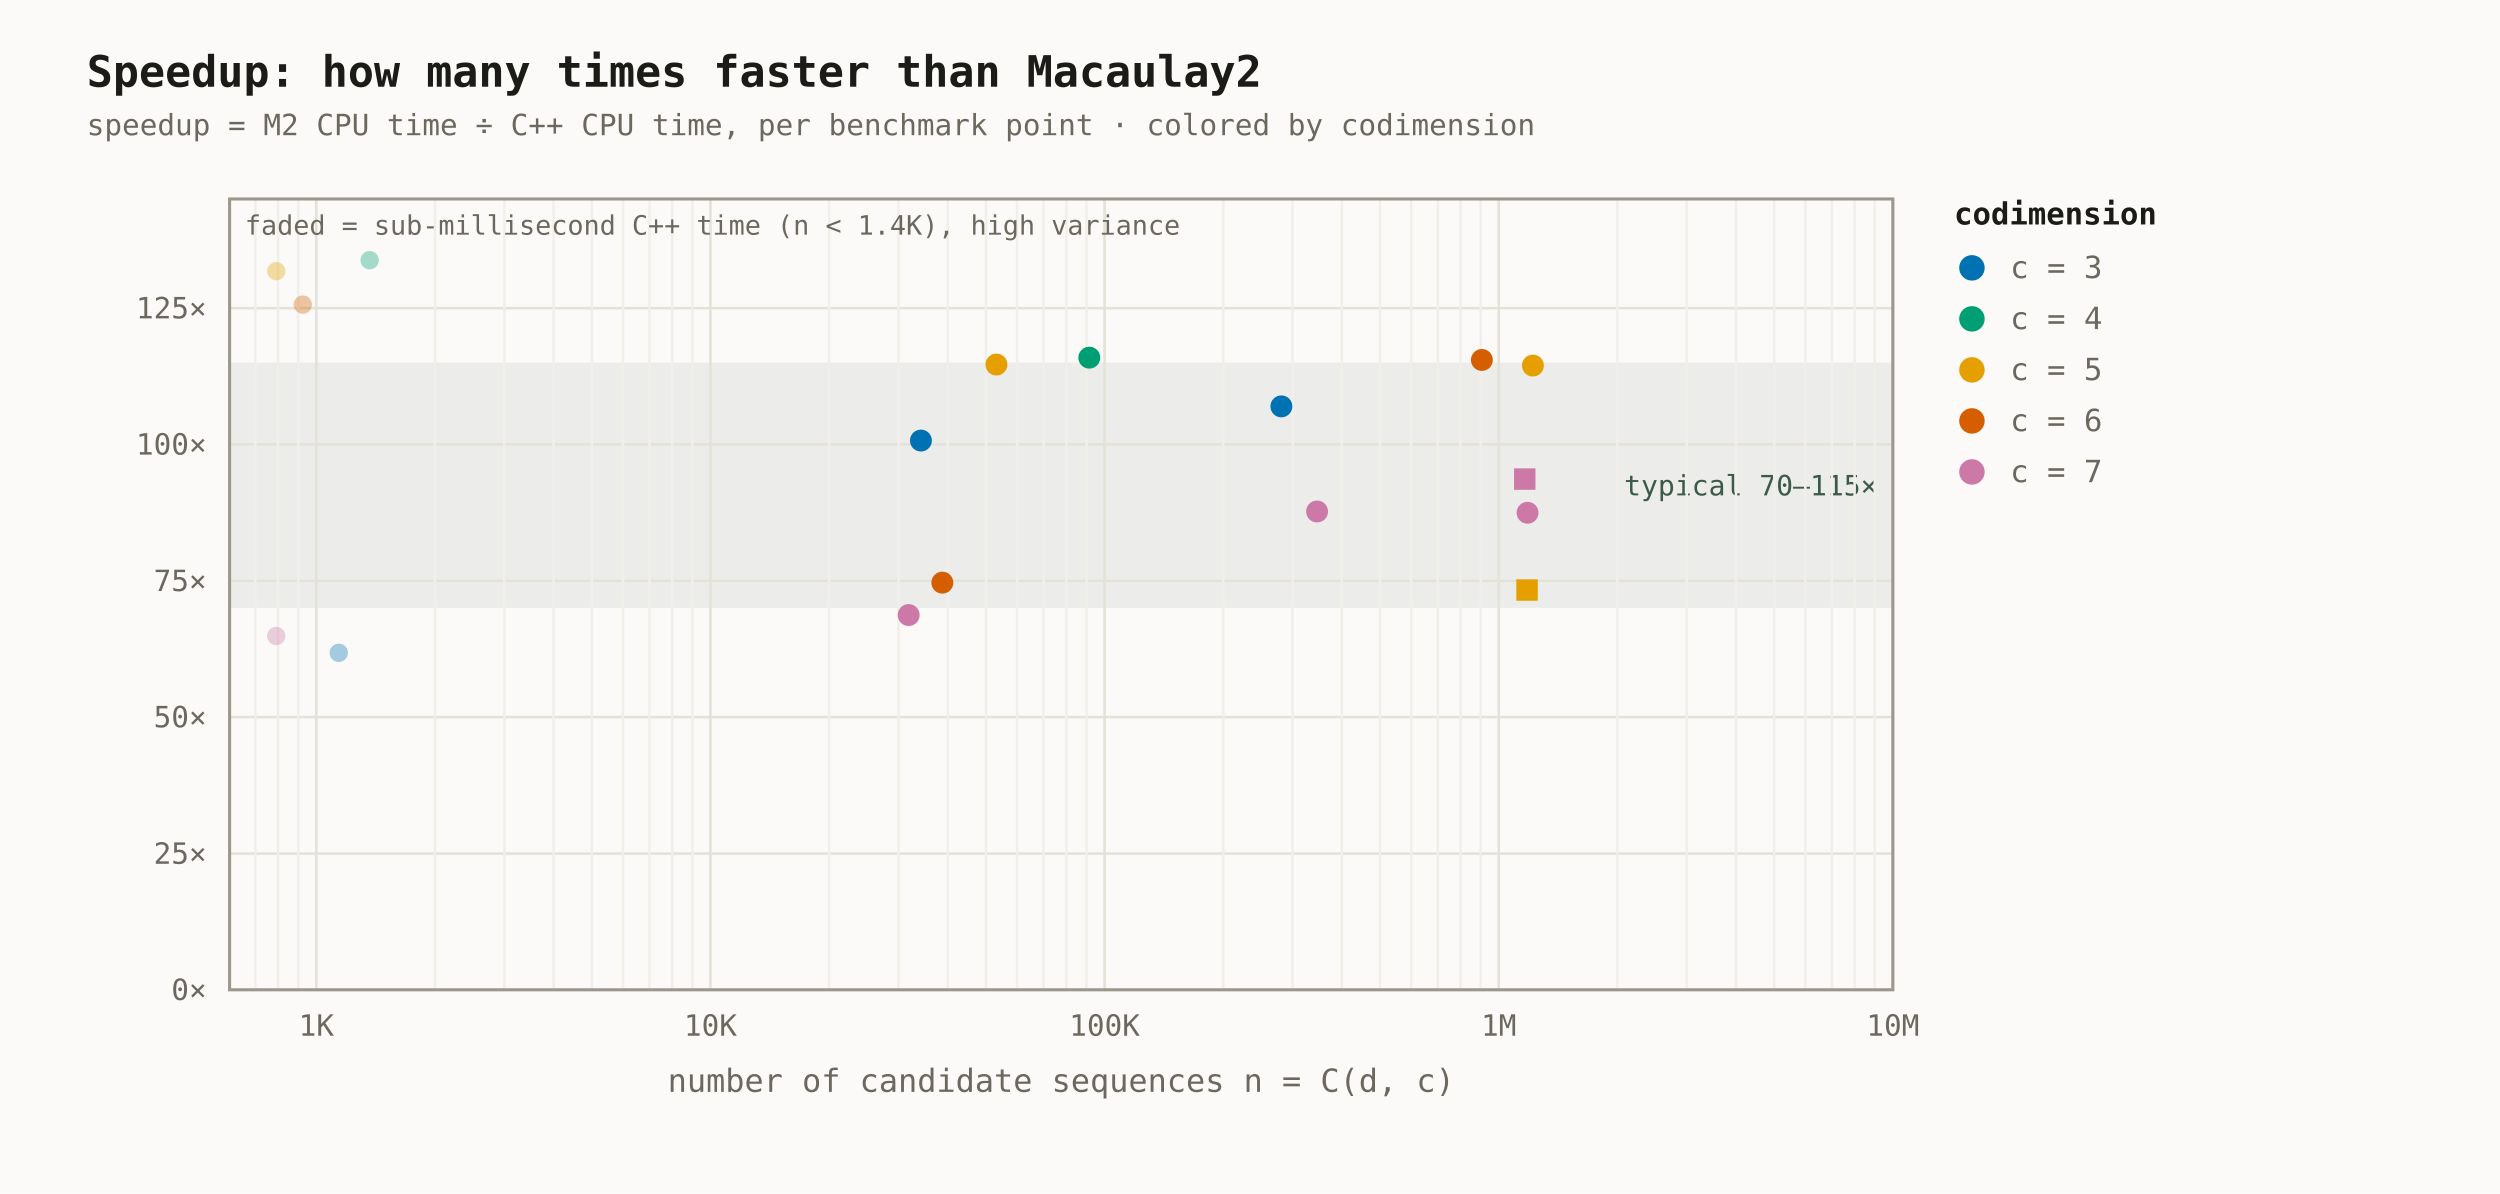
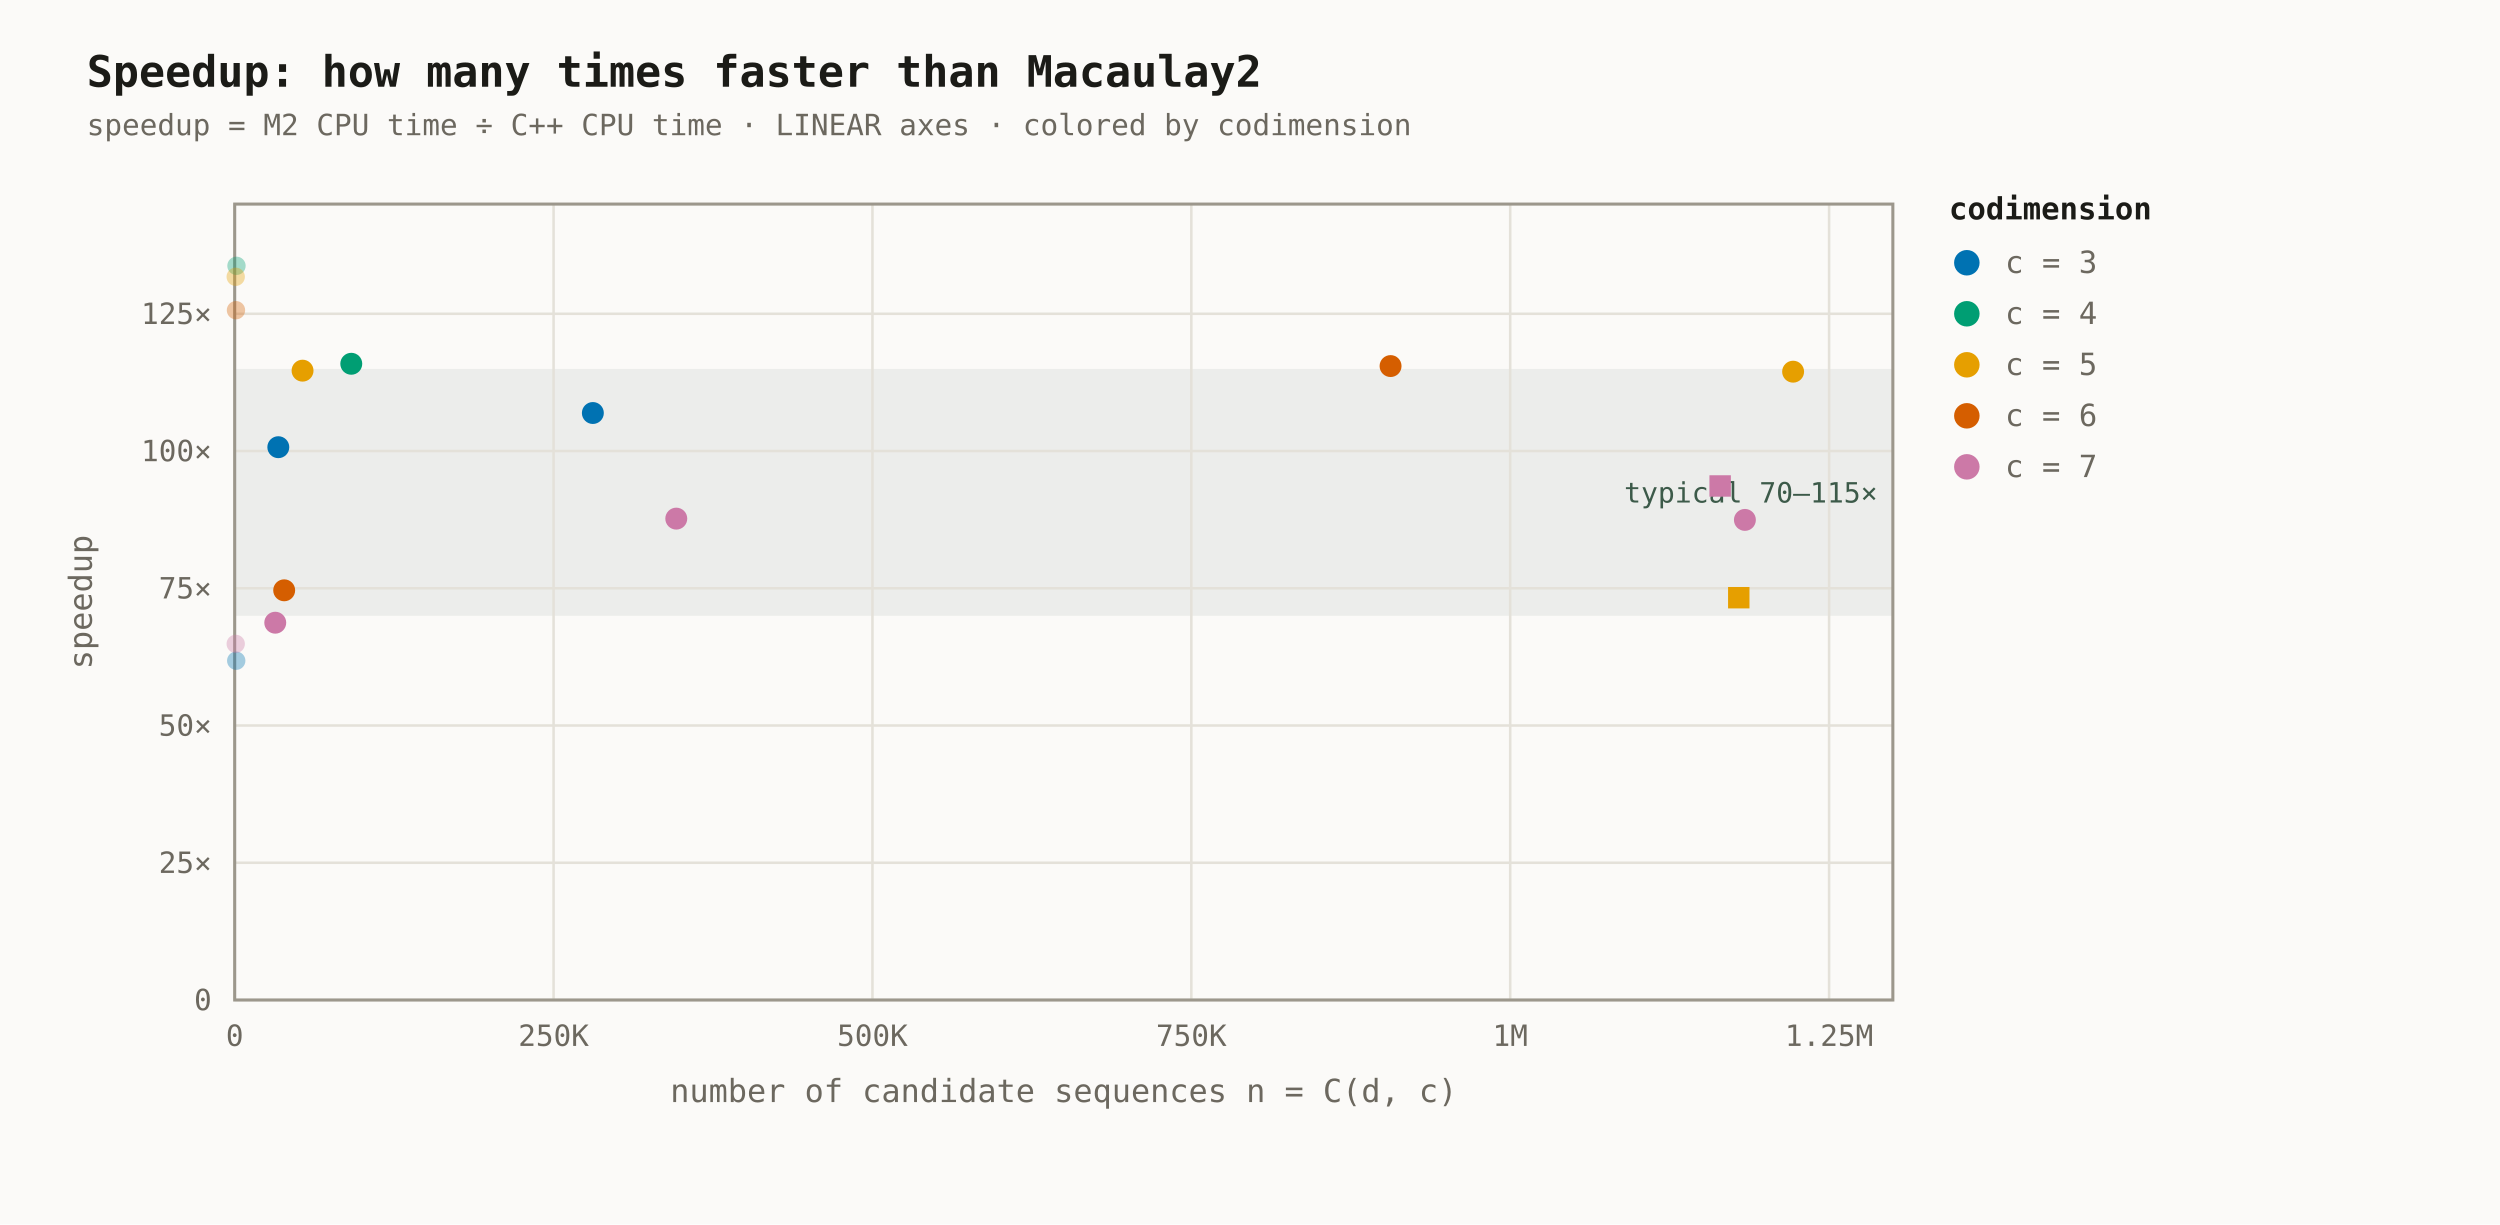
- <svg xmlns="http://www.w3.org/2000/svg" viewBox="0 0 980 468" font-family="ui-monospace,Menlo,Consolas,monospace">
-   <rect x="0" y="0" width="980" height="468" fill="#FBFAF8" />
+ <svg xmlns="http://www.w3.org/2000/svg" viewBox="0 0 980 480" font-family="ui-monospace,Menlo,Consolas,monospace">
+   <rect width="980" height="480" fill="#FBFAF8" />
  <text x="34" y="34" fill="#1B1B17" font-size="17" font-weight="700">Speedup: how many times faster than Macaulay2</text>
-   <text x="34" y="53" fill="#6C685F" font-size="11.5">speedup = M2 CPU time ÷ C++ CPU time, per benchmark point · colored by codimension</text>
-   <rect x="90" y="142.1" width="652" height="96.2" fill="#3C5A49" opacity="0.08" />
-   <text x="736" y="194.2" fill="#3C5A49" font-size="11" text-anchor="end">typical 70–115×</text>
-   <line x1="90" y1="388.0" x2="742" y2="388.0" stroke="#E4E1D9" stroke-width="1" />
-   <text x="81" y="392.0" fill="#6C685F" font-size="11.5" text-anchor="end">0×</text>
-   <line x1="90" y1="334.6" x2="742" y2="334.6" stroke="#E4E1D9" stroke-width="1" />
-   <text x="81" y="338.6" fill="#6C685F" font-size="11.5" text-anchor="end">25×</text>
-   <line x1="90" y1="281.1" x2="742" y2="281.1" stroke="#E4E1D9" stroke-width="1" />
-   <text x="81" y="285.1" fill="#6C685F" font-size="11.5" text-anchor="end">50×</text>
-   <line x1="90" y1="227.7" x2="742" y2="227.7" stroke="#E4E1D9" stroke-width="1" />
-   <text x="81" y="231.7" fill="#6C685F" font-size="11.5" text-anchor="end">75×</text>
-   <line x1="90" y1="174.2" x2="742" y2="174.2" stroke="#E4E1D9" stroke-width="1" />
-   <text x="81" y="178.2" fill="#6C685F" font-size="11.5" text-anchor="end">100×</text>
-   <line x1="90" y1="120.8" x2="742" y2="120.8" stroke="#E4E1D9" stroke-width="1" />
-   <text x="81" y="124.8" fill="#6C685F" font-size="11.5" text-anchor="end">125×</text>
-   <line x1="100.1" y1="78" x2="100.1" y2="388" stroke="#F1EFEA" stroke-width="1" />
-   <line x1="109.0" y1="78" x2="109.0" y2="388" stroke="#F1EFEA" stroke-width="1" />
-   <line x1="116.9" y1="78" x2="116.9" y2="388" stroke="#F1EFEA" stroke-width="1" />
-   <line x1="170.5" y1="78" x2="170.5" y2="388" stroke="#F1EFEA" stroke-width="1" />
-   <line x1="197.7" y1="78" x2="197.7" y2="388" stroke="#F1EFEA" stroke-width="1" />
-   <line x1="217.0" y1="78" x2="217.0" y2="388" stroke="#F1EFEA" stroke-width="1" />
-   <line x1="232.0" y1="78" x2="232.0" y2="388" stroke="#F1EFEA" stroke-width="1" />
-   <line x1="244.2" y1="78" x2="244.2" y2="388" stroke="#F1EFEA" stroke-width="1" />
-   <line x1="254.6" y1="78" x2="254.6" y2="388" stroke="#F1EFEA" stroke-width="1" />
-   <line x1="263.5" y1="78" x2="263.5" y2="388" stroke="#F1EFEA" stroke-width="1" />
-   <line x1="271.4" y1="78" x2="271.4" y2="388" stroke="#F1EFEA" stroke-width="1" />
-   <line x1="325.0" y1="78" x2="325.0" y2="388" stroke="#F1EFEA" stroke-width="1" />
-   <line x1="352.2" y1="78" x2="352.2" y2="388" stroke="#F1EFEA" stroke-width="1" />
-   <line x1="371.5" y1="78" x2="371.5" y2="388" stroke="#F1EFEA" stroke-width="1" />
-   <line x1="386.5" y1="78" x2="386.5" y2="388" stroke="#F1EFEA" stroke-width="1" />
-   <line x1="398.7" y1="78" x2="398.7" y2="388" stroke="#F1EFEA" stroke-width="1" />
-   <line x1="409.1" y1="78" x2="409.1" y2="388" stroke="#F1EFEA" stroke-width="1" />
-   <line x1="418.0" y1="78" x2="418.0" y2="388" stroke="#F1EFEA" stroke-width="1" />
-   <line x1="425.9" y1="78" x2="425.9" y2="388" stroke="#F1EFEA" stroke-width="1" />
-   <line x1="479.5" y1="78" x2="479.5" y2="388" stroke="#F1EFEA" stroke-width="1" />
-   <line x1="506.7" y1="78" x2="506.7" y2="388" stroke="#F1EFEA" stroke-width="1" />
-   <line x1="526.0" y1="78" x2="526.0" y2="388" stroke="#F1EFEA" stroke-width="1" />
-   <line x1="541.0" y1="78" x2="541.0" y2="388" stroke="#F1EFEA" stroke-width="1" />
-   <line x1="553.2" y1="78" x2="553.2" y2="388" stroke="#F1EFEA" stroke-width="1" />
-   <line x1="563.6" y1="78" x2="563.6" y2="388" stroke="#F1EFEA" stroke-width="1" />
-   <line x1="572.5" y1="78" x2="572.5" y2="388" stroke="#F1EFEA" stroke-width="1" />
-   <line x1="580.4" y1="78" x2="580.4" y2="388" stroke="#F1EFEA" stroke-width="1" />
-   <line x1="634.0" y1="78" x2="634.0" y2="388" stroke="#F1EFEA" stroke-width="1" />
-   <line x1="661.2" y1="78" x2="661.2" y2="388" stroke="#F1EFEA" stroke-width="1" />
-   <line x1="680.5" y1="78" x2="680.5" y2="388" stroke="#F1EFEA" stroke-width="1" />
-   <line x1="695.5" y1="78" x2="695.5" y2="388" stroke="#F1EFEA" stroke-width="1" />
-   <line x1="707.7" y1="78" x2="707.7" y2="388" stroke="#F1EFEA" stroke-width="1" />
-   <line x1="718.1" y1="78" x2="718.1" y2="388" stroke="#F1EFEA" stroke-width="1" />
-   <line x1="727.0" y1="78" x2="727.0" y2="388" stroke="#F1EFEA" stroke-width="1" />
-   <line x1="734.9" y1="78" x2="734.9" y2="388" stroke="#F1EFEA" stroke-width="1" />
-   <line x1="124.0" y1="78" x2="124.0" y2="388" stroke="#E4E1D9" stroke-width="1" />
-   <text x="124.0" y="406" fill="#6C685F" font-size="11.5" text-anchor="middle">1K</text>
-   <line x1="278.5" y1="78" x2="278.5" y2="388" stroke="#E4E1D9" stroke-width="1" />
-   <text x="278.5" y="406" fill="#6C685F" font-size="11.5" text-anchor="middle">10K</text>
-   <line x1="433.0" y1="78" x2="433.0" y2="388" stroke="#E4E1D9" stroke-width="1" />
-   <text x="433.0" y="406" fill="#6C685F" font-size="11.5" text-anchor="middle">100K</text>
-   <line x1="587.5" y1="78" x2="587.5" y2="388" stroke="#E4E1D9" stroke-width="1" />
-   <text x="587.5" y="406" fill="#6C685F" font-size="11.5" text-anchor="middle">1M</text>
-   <line x1="742.0" y1="78" x2="742.0" y2="388" stroke="#E4E1D9" stroke-width="1" />
-   <text x="742.0" y="406" fill="#6C685F" font-size="11.5" text-anchor="middle">10M</text>
-   <text x="416" y="428" fill="#6C685F" font-size="12.5" text-anchor="middle">number of candidate sequences  n = C(d, c)</text>
-   <rect x="90" y="78" width="652" height="310" fill="none" stroke="#9C978C" stroke-width="1.2" />
-   <circle cx="132.8" cy="255.9" r="3.6" fill="#0072B2" opacity="0.35" />
-   <circle cx="361.0" cy="172.7" r="4.3" fill="#0072B2" stroke="#0072B2" stroke-width="0" />
-   <circle cx="502.3" cy="159.3" r="4.3" fill="#0072B2" stroke="#0072B2" stroke-width="0" />
-   <circle cx="144.9" cy="102.0" r="3.6" fill="#009E73" opacity="0.35" />
-   <circle cx="427.0" cy="140.2" r="4.3" fill="#009E73" stroke="#009E73" stroke-width="0" />
-   <circle cx="108.3" cy="106.3" r="3.6" fill="#E69F00" opacity="0.35" />
-   <circle cx="390.6" cy="142.9" r="4.3" fill="#E69F00" stroke="#E69F00" stroke-width="0" />
-   <rect x="594.4" y="227.1" width="8.4" height="8.4" fill="#E69F00" stroke="#E69F00" stroke-width="0" />
-   <circle cx="600.9" cy="143.3" r="4.3" fill="#E69F00" stroke="#E69F00" stroke-width="0" />
-   <circle cx="118.7" cy="119.4" r="3.6" fill="#D55E00" opacity="0.35" />
-   <circle cx="369.4" cy="228.4" r="4.3" fill="#D55E00" stroke="#D55E00" stroke-width="0" />
-   <circle cx="580.9" cy="141.1" r="4.3" fill="#D55E00" stroke="#D55E00" stroke-width="0" />
-   <circle cx="108.3" cy="249.3" r="3.6" fill="#CC79A7" opacity="0.35" />
-   <circle cx="356.2" cy="241.1" r="4.3" fill="#CC79A7" stroke="#CC79A7" stroke-width="0" />
-   <circle cx="516.3" cy="200.5" r="4.3" fill="#CC79A7" stroke="#CC79A7" stroke-width="0" />
-   <rect x="593.5" y="183.6" width="8.4" height="8.4" fill="#CC79A7" stroke="#CC79A7" stroke-width="0" />
-   <circle cx="598.8" cy="201.0" r="4.3" fill="#CC79A7" stroke="#CC79A7" stroke-width="0" />
-   <text x="96" y="92" fill="#6C685F" font-size="10.5">faded = sub-millisecond C++ time (n &lt; 1.4K), high variance</text>
-   <text x="766" y="88" fill="#1B1B17" font-size="12" font-weight="700">codimension</text>
-   <circle cx="773" cy="105" r="5" fill="#0072B2" />
-   <text x="788" y="109" fill="#6C685F" font-size="12">c = 3</text>
-   <circle cx="773" cy="125" r="5" fill="#009E73" />
-   <text x="788" y="129" fill="#6C685F" font-size="12">c = 4</text>
-   <circle cx="773" cy="145" r="5" fill="#E69F00" />
-   <text x="788" y="149" fill="#6C685F" font-size="12">c = 5</text>
-   <circle cx="773" cy="165" r="5" fill="#D55E00" />
-   <text x="788" y="169" fill="#6C685F" font-size="12">c = 6</text>
-   <circle cx="773" cy="185" r="5" fill="#CC79A7" />
-   <text x="788" y="189" fill="#6C685F" font-size="12">c = 7</text>
+   <text x="34" y="53" fill="#6C685F" font-size="11.5">speedup = M2 CPU time ÷ C++ CPU time · LINEAR axes · colored by codimension</text>
+   <rect x="92" y="144.6" width="650" height="96.8" fill="#3C5A49" opacity="0.08" />
+   <text x="736" y="197.0" fill="#3C5A49" font-size="11" text-anchor="end">typical 70–115×</text>
+   <line x1="92.0" y1="80" x2="92.0" y2="392" stroke="#E4E1D9" />
+   <text x="92.0" y="410" fill="#6C685F" font-size="11.5" text-anchor="middle">0</text>
+   <line x1="217.0" y1="80" x2="217.0" y2="392" stroke="#E4E1D9" />
+   <text x="217.0" y="410" fill="#6C685F" font-size="11.5" text-anchor="middle">250K</text>
+   <line x1="342.0" y1="80" x2="342.0" y2="392" stroke="#E4E1D9" />
+   <text x="342.0" y="410" fill="#6C685F" font-size="11.5" text-anchor="middle">500K</text>
+   <line x1="467.0" y1="80" x2="467.0" y2="392" stroke="#E4E1D9" />
+   <text x="467.0" y="410" fill="#6C685F" font-size="11.5" text-anchor="middle">750K</text>
+   <line x1="592.0" y1="80" x2="592.0" y2="392" stroke="#E4E1D9" />
+   <text x="592.0" y="410" fill="#6C685F" font-size="11.5" text-anchor="middle">1M</text>
+   <line x1="717.0" y1="80" x2="717.0" y2="392" stroke="#E4E1D9" />
+   <text x="717.0" y="410" fill="#6C685F" font-size="11.5" text-anchor="middle">1.25M</text>
+   <line x1="92" y1="392.0" x2="742" y2="392.0" stroke="#E4E1D9" />
+   <text x="83" y="396.0" fill="#6C685F" font-size="11.5" text-anchor="end">0</text>
+   <line x1="92" y1="338.2" x2="742" y2="338.2" stroke="#E4E1D9" />
+   <text x="83" y="342.2" fill="#6C685F" font-size="11.5" text-anchor="end">25×</text>
+   <line x1="92" y1="284.4" x2="742" y2="284.4" stroke="#E4E1D9" />
+   <text x="83" y="288.4" fill="#6C685F" font-size="11.5" text-anchor="end">50×</text>
+   <line x1="92" y1="230.6" x2="742" y2="230.6" stroke="#E4E1D9" />
+   <text x="83" y="234.6" fill="#6C685F" font-size="11.5" text-anchor="end">75×</text>
+   <line x1="92" y1="176.8" x2="742" y2="176.8" stroke="#E4E1D9" />
+   <text x="83" y="180.8" fill="#6C685F" font-size="11.5" text-anchor="end">100×</text>
+   <line x1="92" y1="123.0" x2="742" y2="123.0" stroke="#E4E1D9" />
+   <text x="83" y="127.0" fill="#6C685F" font-size="11.5" text-anchor="end">125×</text>
+   <text x="417" y="432" fill="#6C685F" font-size="12.5" text-anchor="middle">number of candidate sequences  n = C(d, c)</text>
+   <text transform="translate(36,236) rotate(-90)" fill="#6C685F" font-size="12.5" text-anchor="middle">speedup</text>
+   <rect x="92" y="80" width="650" height="312" fill="none" stroke="#9C978C" stroke-width="1.2" />
+   <circle cx="92.6" cy="259.0" r="3.6" fill="#0072B2" opacity="0.35" />
+   <circle cx="109.1" cy="175.3" r="4.3" fill="#0072B2" stroke="#0072B2" stroke-width="0" />
+   <circle cx="232.4" cy="161.9" r="4.3" fill="#0072B2" stroke="#0072B2" stroke-width="0" />
+   <circle cx="92.7" cy="104.2" r="3.6" fill="#009E73" opacity="0.35" />
+   <circle cx="137.7" cy="142.6" r="4.3" fill="#009E73" stroke="#009E73" stroke-width="0" />
+   <circle cx="92.4" cy="108.5" r="3.6" fill="#E69F00" opacity="0.35" />
+   <circle cx="118.6" cy="145.3" r="4.3" fill="#E69F00" stroke="#E69F00" stroke-width="0" />
+   <rect x="677.4" y="230.1" width="8.4" height="8.4" fill="#E69F00" stroke="#E69F00" stroke-width="0" />
+   <circle cx="702.9" cy="145.7" r="4.3" fill="#E69F00" stroke="#E69F00" stroke-width="0" />
+   <circle cx="92.5" cy="121.6" r="3.6" fill="#D55E00" opacity="0.35" />
+   <circle cx="111.4" cy="231.4" r="4.3" fill="#D55E00" stroke="#D55E00" stroke-width="0" />
+   <circle cx="545.1" cy="143.5" r="4.3" fill="#D55E00" stroke="#D55E00" stroke-width="0" />
+   <circle cx="92.4" cy="252.4" r="3.6" fill="#CC79A7" opacity="0.35" />
+   <circle cx="107.9" cy="244.1" r="4.3" fill="#CC79A7" stroke="#CC79A7" stroke-width="0" />
+   <circle cx="265.1" cy="203.3" r="4.3" fill="#CC79A7" stroke="#CC79A7" stroke-width="0" />
+   <rect x="670.1" y="186.3" width="8.4" height="8.4" fill="#CC79A7" stroke="#CC79A7" stroke-width="0" />
+   <circle cx="684.0" cy="203.8" r="4.3" fill="#CC79A7" stroke="#CC79A7" stroke-width="0" />
+   <text x="764" y="86" fill="#1B1B17" font-size="12" font-weight="700">codimension</text>
+   <circle cx="771" cy="103" r="5" fill="#0072B2" />
+   <text x="786" y="107" fill="#6C685F" font-size="12">c = 3</text>
+   <circle cx="771" cy="123" r="5" fill="#009E73" />
+   <text x="786" y="127" fill="#6C685F" font-size="12">c = 4</text>
+   <circle cx="771" cy="143" r="5" fill="#E69F00" />
+   <text x="786" y="147" fill="#6C685F" font-size="12">c = 5</text>
+   <circle cx="771" cy="163" r="5" fill="#D55E00" />
+   <text x="786" y="167" fill="#6C685F" font-size="12">c = 6</text>
+   <circle cx="771" cy="183" r="5" fill="#CC79A7" />
+   <text x="786" y="187" fill="#6C685F" font-size="12">c = 7</text>
</svg>
